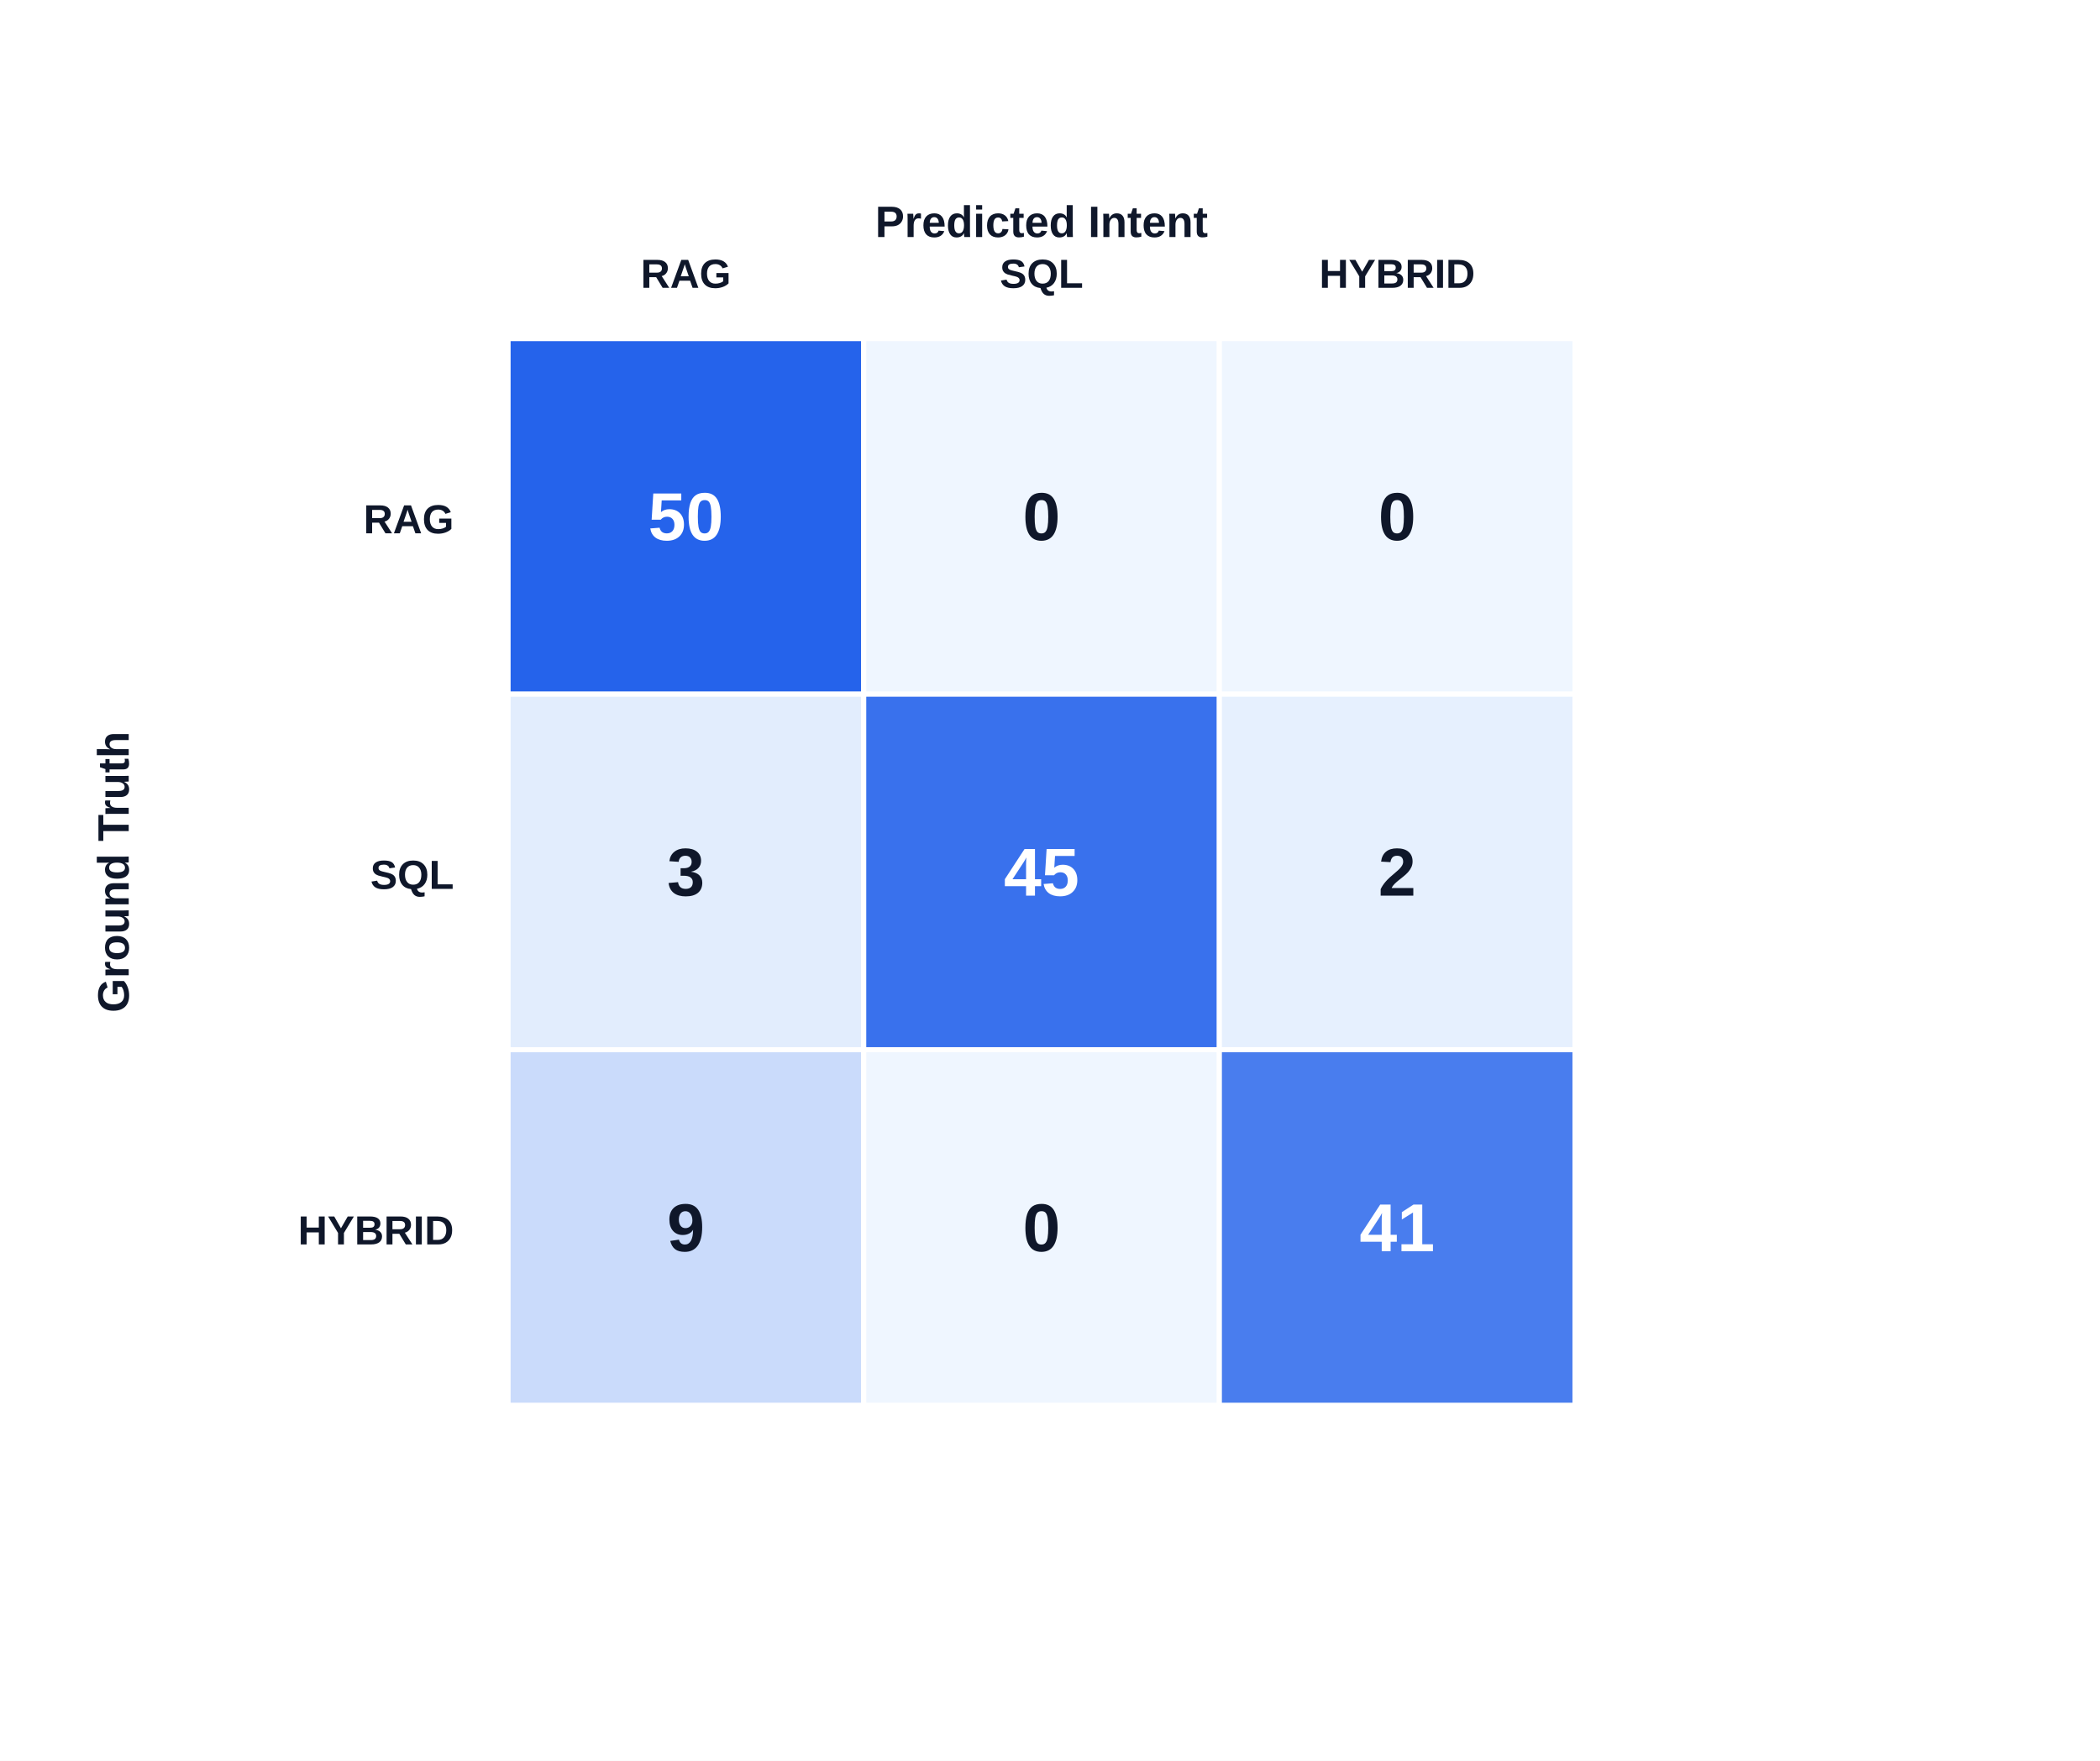
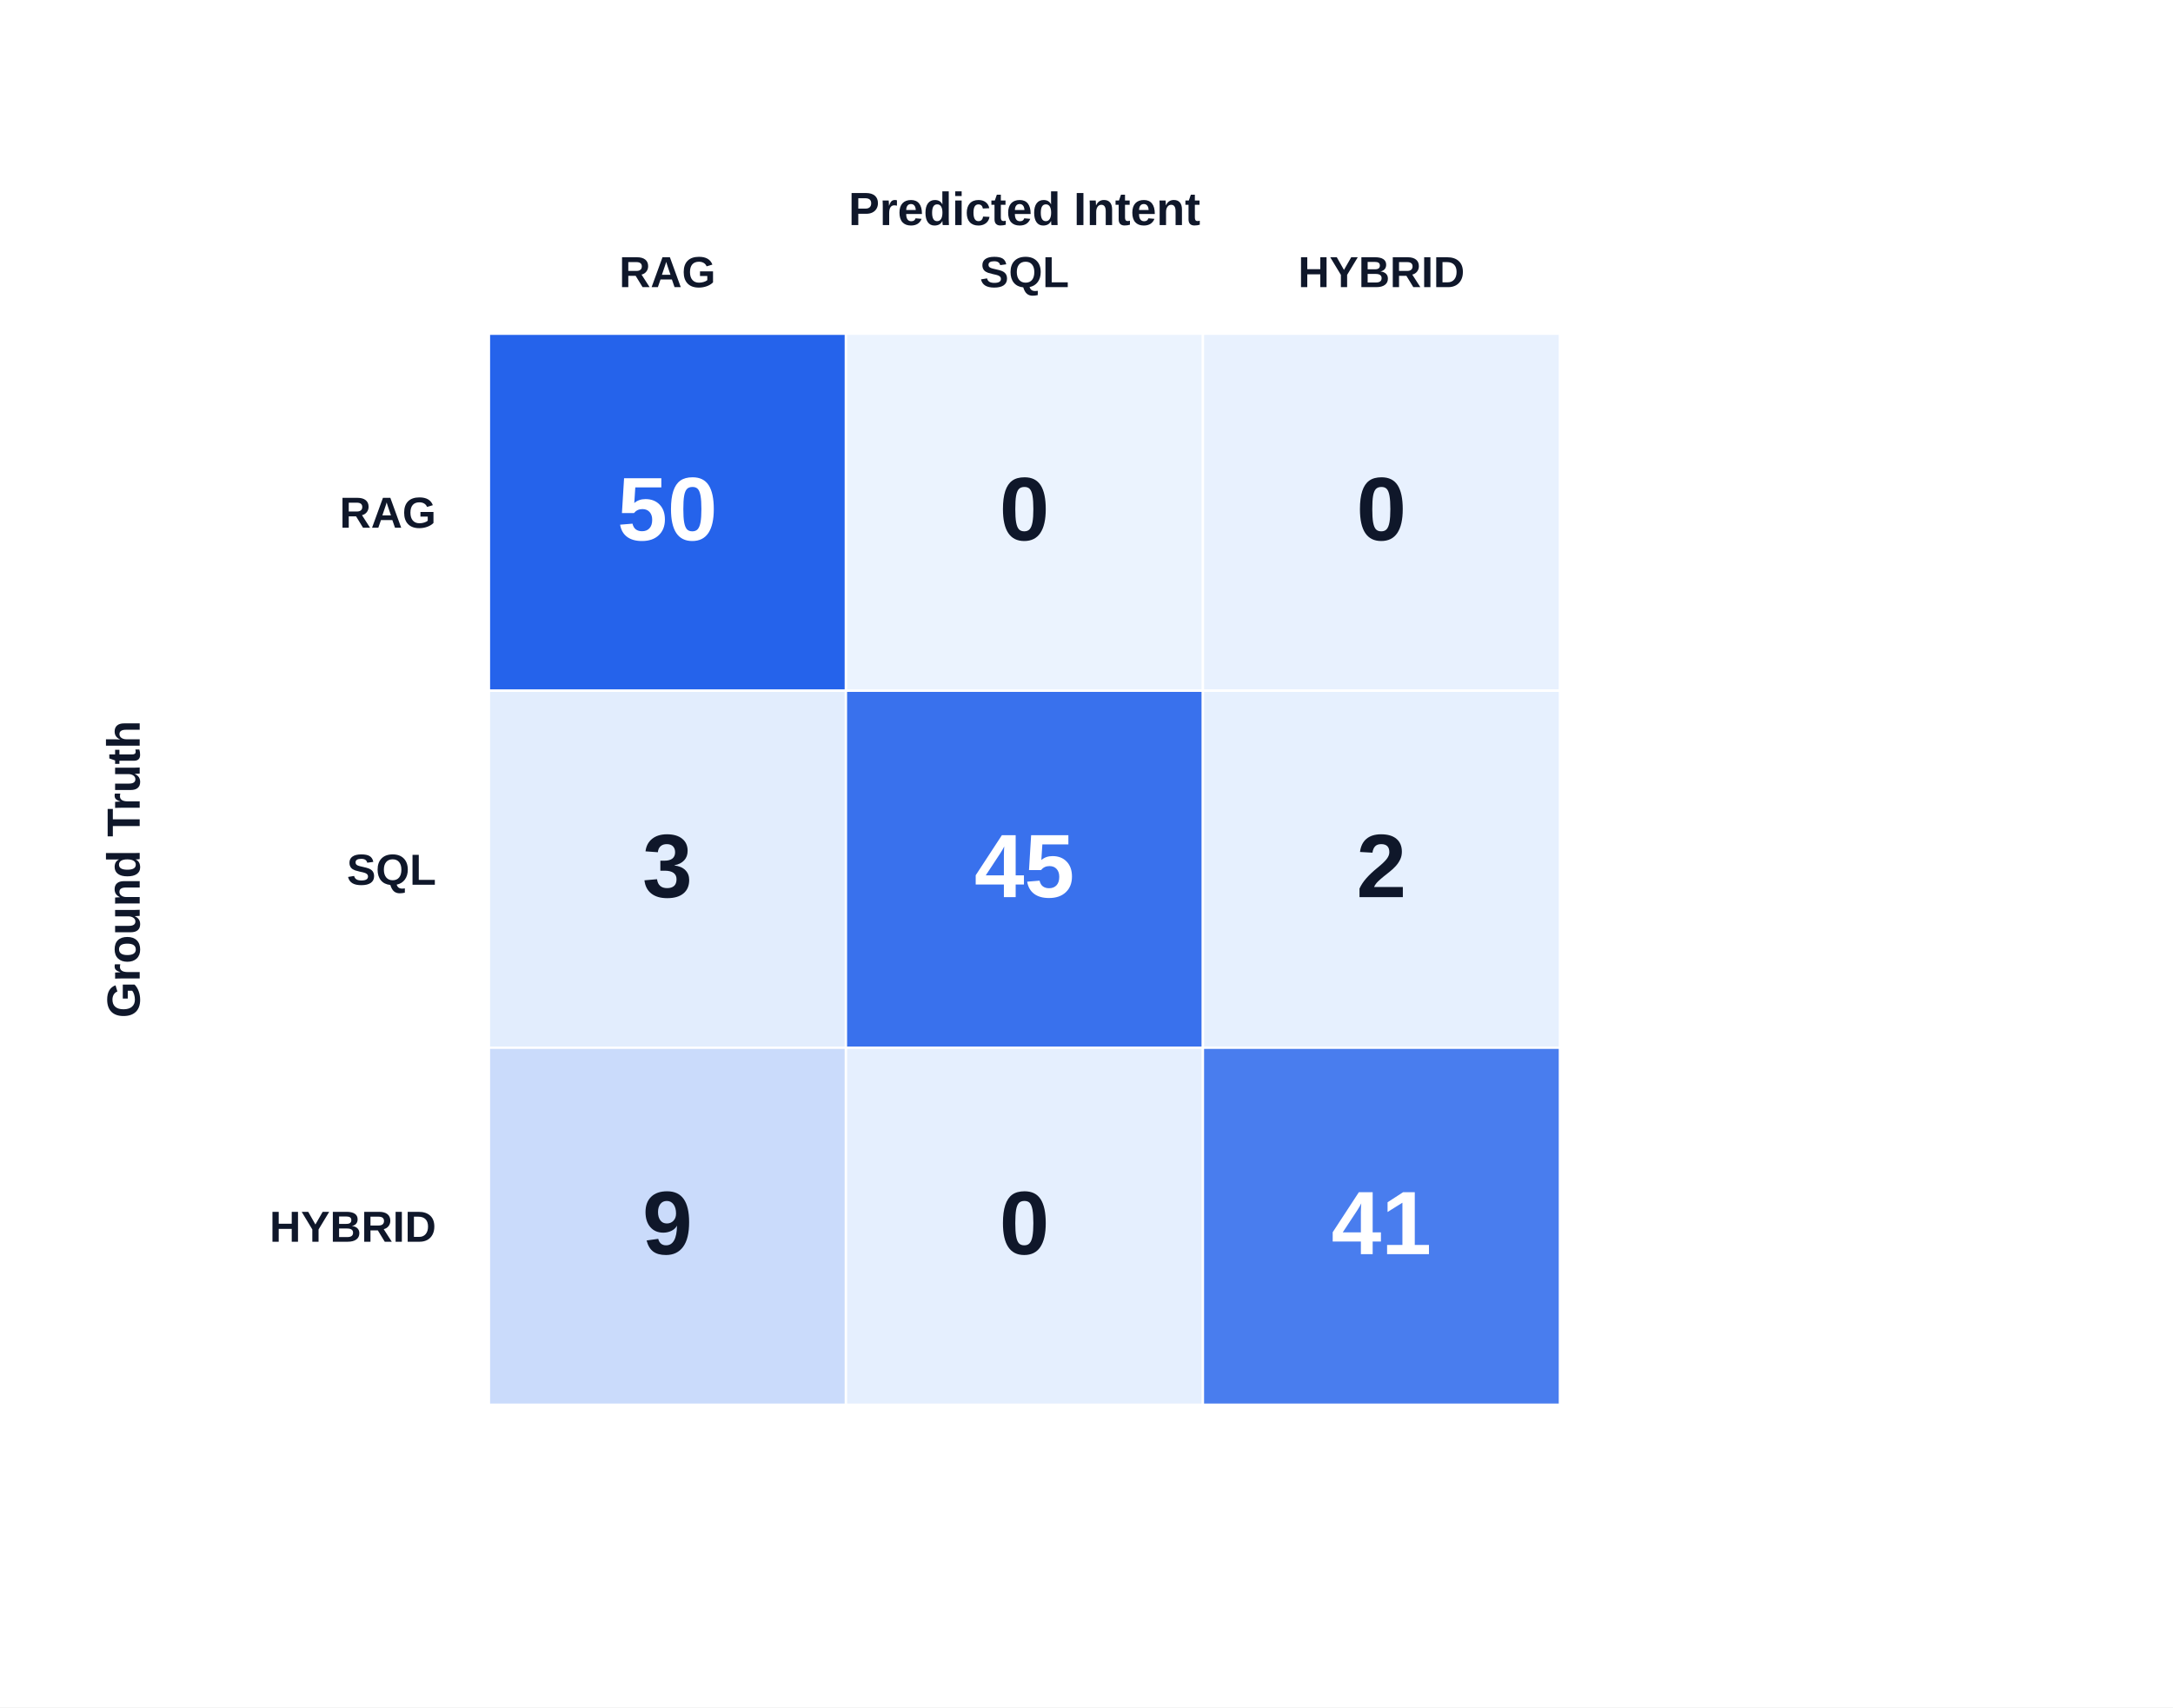
- <svg xmlns="http://www.w3.org/2000/svg" width="620" height="520" viewBox="0 0 620 520">
+ <svg xmlns="http://www.w3.org/2000/svg" width="1400" height="1100" viewBox="0 0 1400 1100">
  <defs>
    <marker id="arrow" markerWidth="10" markerHeight="10" refX="8" refY="3" orient="auto" markerUnits="strokeWidth">
      <path d="M0,0 L0,6 L9,3 z" fill="#334155" />
    </marker>
  </defs>
-   <rect width="620" height="520" fill="#ffffff" />
-   <text x="307.5" y="70.0" font-family="Arial, sans-serif" font-size="13" font-weight="600" text-anchor="middle" fill="#0f172a">Predicted Intent</text>
-   <text x="38.0" y="257.5" font-family="Arial, sans-serif" font-size="13" font-weight="600" text-anchor="middle" fill="#0f172a" transform="rotate(-90 38.0 257.5)">Ground Truth</text>
-   <text x="134.0" y="157.5" font-family="Arial, sans-serif" font-size="12" font-weight="600" text-anchor="end" fill="#0f172a">RAG</text>
-   <text x="202.5" y="85.0" font-family="Arial, sans-serif" font-size="12" font-weight="600" text-anchor="middle" fill="#0f172a">RAG</text>
-   <rect x="150.0" y="100.0" width="105.0" height="105.0" rx="0" fill="#2563eb" stroke="#ffffff" stroke-width="1.5" />
-   <text x="202.5" y="159.5" font-family="Arial, sans-serif" font-size="20" font-weight="700" text-anchor="middle" fill="#ffffff">50</text>
-   <rect x="255.0" y="100.0" width="105.0" height="105.0" rx="0" fill="#eff6ff" stroke="#ffffff" stroke-width="1.5" />
-   <text x="307.5" y="159.5" font-family="Arial, sans-serif" font-size="20" font-weight="700" text-anchor="middle" fill="#0f172a">0</text>
-   <rect x="360.0" y="100.0" width="105.0" height="105.0" rx="0" fill="#eff6ff" stroke="#ffffff" stroke-width="1.5" />
-   <text x="412.5" y="159.5" font-family="Arial, sans-serif" font-size="20" font-weight="700" text-anchor="middle" fill="#0f172a">0</text>
-   <text x="134.0" y="262.5" font-family="Arial, sans-serif" font-size="12" font-weight="600" text-anchor="end" fill="#0f172a">SQL</text>
-   <text x="307.5" y="85.0" font-family="Arial, sans-serif" font-size="12" font-weight="600" text-anchor="middle" fill="#0f172a">SQL</text>
-   <rect x="150.0" y="205.0" width="105.0" height="105.0" rx="0" fill="#e2edfd" stroke="#ffffff" stroke-width="1.5" />
-   <text x="202.5" y="264.5" font-family="Arial, sans-serif" font-size="20" font-weight="700" text-anchor="middle" fill="#0f172a">3</text>
-   <rect x="255.0" y="205.0" width="105.0" height="105.0" rx="0" fill="#3971ed" stroke="#ffffff" stroke-width="1.5" />
-   <text x="307.5" y="264.5" font-family="Arial, sans-serif" font-size="20" font-weight="700" text-anchor="middle" fill="#ffffff">45</text>
-   <rect x="360.0" y="205.0" width="105.0" height="105.0" rx="0" fill="#e6f0fe" stroke="#ffffff" stroke-width="1.5" />
-   <text x="412.5" y="264.5" font-family="Arial, sans-serif" font-size="20" font-weight="700" text-anchor="middle" fill="#0f172a">2</text>
-   <text x="134.0" y="367.5" font-family="Arial, sans-serif" font-size="12" font-weight="600" text-anchor="end" fill="#0f172a">HYBRID</text>
-   <text x="412.5" y="85.0" font-family="Arial, sans-serif" font-size="12" font-weight="600" text-anchor="middle" fill="#0f172a">HYBRID</text>
-   <rect x="150.0" y="310.0" width="105.0" height="105.0" rx="0" fill="#cadbfb" stroke="#ffffff" stroke-width="1.5" />
-   <text x="202.5" y="369.5" font-family="Arial, sans-serif" font-size="20" font-weight="700" text-anchor="middle" fill="#0f172a">9</text>
-   <rect x="255.0" y="310.0" width="105.0" height="105.0" rx="0" fill="#eff6ff" stroke="#ffffff" stroke-width="1.5" />
-   <text x="307.5" y="369.5" font-family="Arial, sans-serif" font-size="20" font-weight="700" text-anchor="middle" fill="#0f172a">0</text>
-   <rect x="360.0" y="310.0" width="105.0" height="105.0" rx="0" fill="#497dee" stroke="#ffffff" stroke-width="1.5" />
-   <text x="412.5" y="369.5" font-family="Arial, sans-serif" font-size="20" font-weight="700" text-anchor="middle" fill="#ffffff">41</text>
+   <rect width="1400" height="1100" fill="#ffffff" />
+   <text x="660.0" y="145.0" font-family="Arial, sans-serif" font-size="30" font-weight="700" text-anchor="middle" fill="#0f172a">Predicted Intent</text>
+   <text x="90.0" y="560.0" font-family="Arial, sans-serif" font-size="30" font-weight="700" text-anchor="middle" fill="#0f172a" transform="rotate(-90 90.0 560.0)">Ground Truth</text>
+   <text x="281.0" y="340.0" font-family="Arial, sans-serif" font-size="28" font-weight="700" text-anchor="end" fill="#0f172a">RAG</text>
+   <text x="430.0" y="185.0" font-family="Arial, sans-serif" font-size="28" font-weight="700" text-anchor="middle" fill="#0f172a">RAG</text>
+   <rect x="315.0" y="215.0" width="230.0" height="230.0" rx="0" fill="#2563eb" stroke="#ffffff" stroke-width="1.5" />
+   <text x="430.0" y="348.0" font-family="Arial, sans-serif" font-size="58" font-weight="700" text-anchor="middle" fill="#ffffff">50</text>
+   <rect x="545.0" y="215.0" width="230.0" height="230.0" rx="0" fill="#ebf3fe" stroke="#ffffff" stroke-width="1.5" />
+   <text x="660.0" y="348.0" font-family="Arial, sans-serif" font-size="58" font-weight="700" text-anchor="middle" fill="#0f172a">0</text>
+   <rect x="775.0" y="215.0" width="230.0" height="230.0" rx="0" fill="#e8f1fe" stroke="#ffffff" stroke-width="1.5" />
+   <text x="890.0" y="348.0" font-family="Arial, sans-serif" font-size="58" font-weight="700" text-anchor="middle" fill="#0f172a">0</text>
+   <text x="281.0" y="570.0" font-family="Arial, sans-serif" font-size="28" font-weight="700" text-anchor="end" fill="#0f172a">SQL</text>
+   <text x="660.0" y="185.0" font-family="Arial, sans-serif" font-size="28" font-weight="700" text-anchor="middle" fill="#0f172a">SQL</text>
+   <rect x="315.0" y="445.0" width="230.0" height="230.0" rx="0" fill="#e2edfd" stroke="#ffffff" stroke-width="1.5" />
+   <text x="430.0" y="578.0" font-family="Arial, sans-serif" font-size="58" font-weight="700" text-anchor="middle" fill="#0f172a">3</text>
+   <rect x="545.0" y="445.0" width="230.0" height="230.0" rx="0" fill="#3971ed" stroke="#ffffff" stroke-width="1.5" />
+   <text x="660.0" y="578.0" font-family="Arial, sans-serif" font-size="58" font-weight="700" text-anchor="middle" fill="#ffffff">45</text>
+   <rect x="775.0" y="445.0" width="230.0" height="230.0" rx="0" fill="#e6f0fe" stroke="#ffffff" stroke-width="1.5" />
+   <text x="890.0" y="578.0" font-family="Arial, sans-serif" font-size="58" font-weight="700" text-anchor="middle" fill="#0f172a">2</text>
+   <text x="281.0" y="800.0" font-family="Arial, sans-serif" font-size="28" font-weight="700" text-anchor="end" fill="#0f172a">HYBRID</text>
+   <text x="890.0" y="185.0" font-family="Arial, sans-serif" font-size="28" font-weight="700" text-anchor="middle" fill="#0f172a">HYBRID</text>
+   <rect x="315.0" y="675.0" width="230.0" height="230.0" rx="0" fill="#cadbfb" stroke="#ffffff" stroke-width="1.5" />
+   <text x="430.0" y="808.0" font-family="Arial, sans-serif" font-size="58" font-weight="700" text-anchor="middle" fill="#0f172a">9</text>
+   <rect x="545.0" y="675.0" width="230.0" height="230.0" rx="0" fill="#e5effe" stroke="#ffffff" stroke-width="1.5" />
+   <text x="660.0" y="808.0" font-family="Arial, sans-serif" font-size="58" font-weight="700" text-anchor="middle" fill="#0f172a">0</text>
+   <rect x="775.0" y="675.0" width="230.0" height="230.0" rx="0" fill="#497dee" stroke="#ffffff" stroke-width="1.5" />
+   <text x="890.0" y="808.0" font-family="Arial, sans-serif" font-size="58" font-weight="700" text-anchor="middle" fill="#ffffff">41</text>
</svg>
